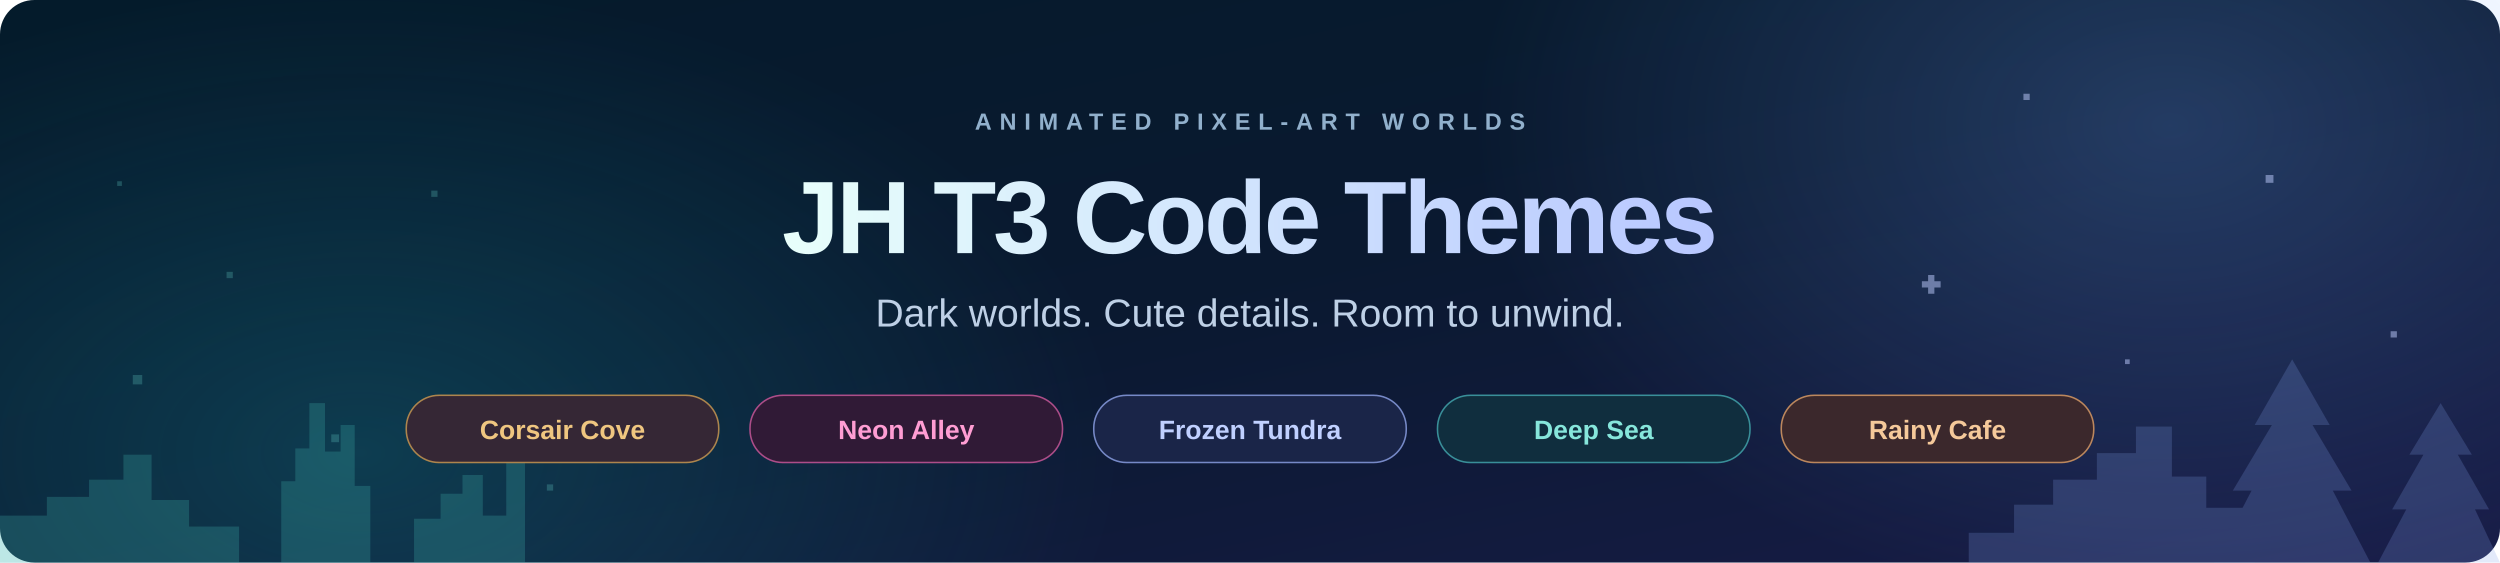
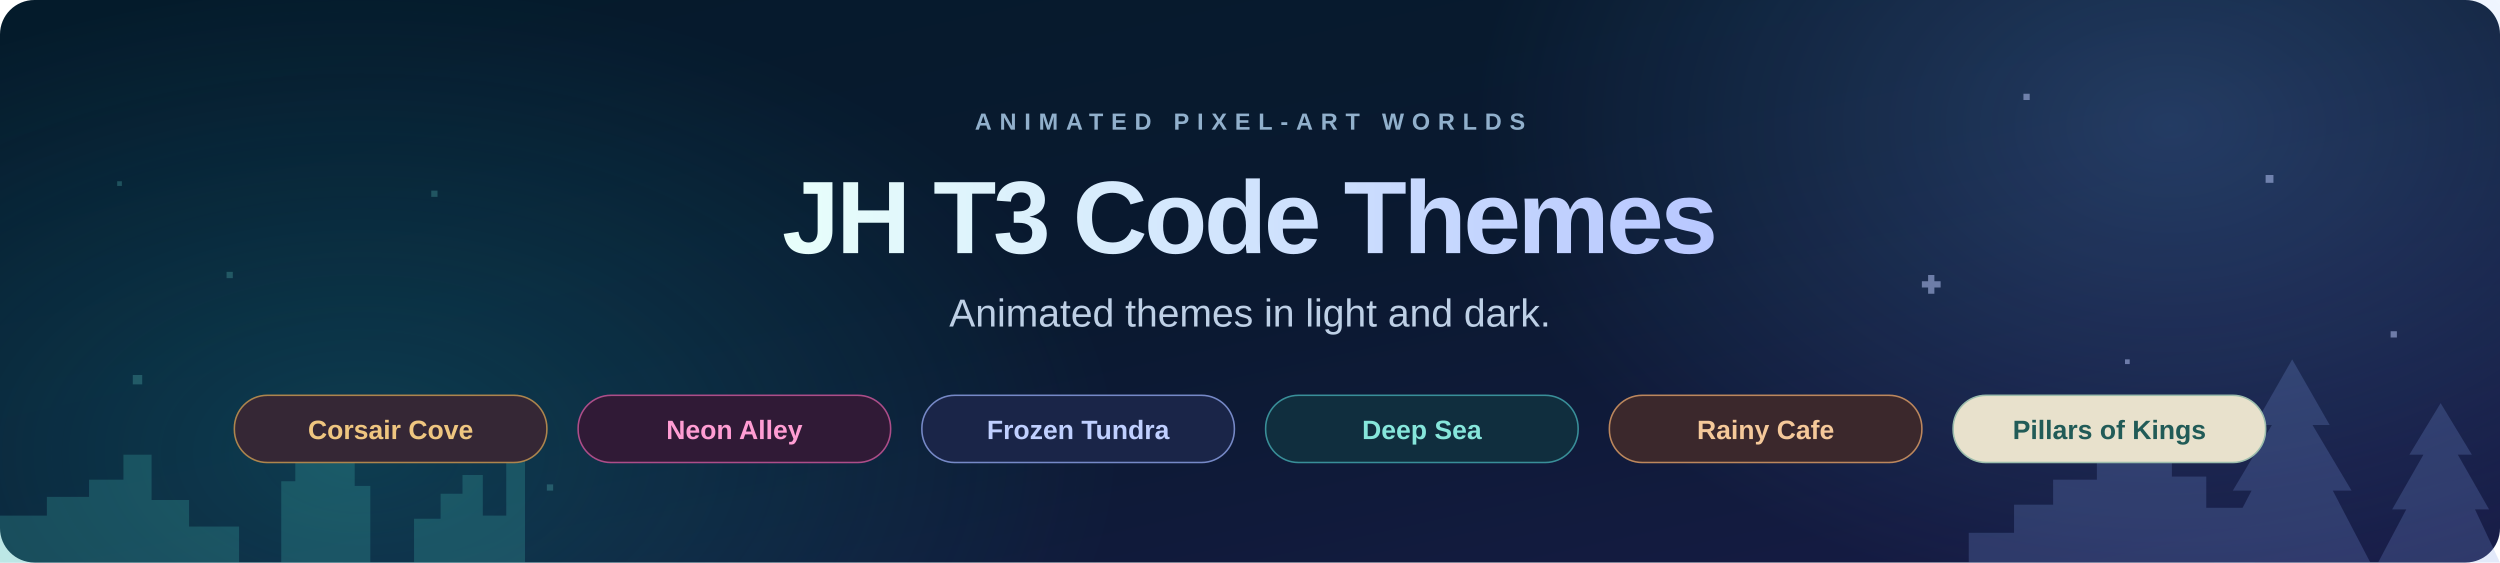
<svg xmlns="http://www.w3.org/2000/svg" width="1600" height="360" viewBox="0 0 1600 360" role="img" aria-labelledby="title desc">
  <defs>
    <linearGradient id="canvas" x2="1" y2="1">
      <stop stop-color="#041b2b" />
      <stop offset=".5" stop-color="#0a1930" />
      <stop offset="1" stop-color="#181c48" />
    </linearGradient>
    <radialGradient id="sea">
      <stop stop-color="#168f9c" stop-opacity=".3" />
      <stop offset="1" stop-color="#168f9c" stop-opacity="0" />
    </radialGradient>
    <radialGradient id="north">
      <stop stop-color="#73a9ff" stop-opacity=".24" />
      <stop offset="1" stop-color="#73a9ff" stop-opacity="0" />
    </radialGradient>
    <linearGradient id="ink">
      <stop stop-color="#e8fffb" />
      <stop offset="1" stop-color="#b8c7ff" />
    </linearGradient>
  </defs>
  <rect width="1600" height="360" rx="22" fill="url(#canvas)" />
  <ellipse cx="230" cy="290" rx="490" ry="300" fill="url(#sea)" />
  <ellipse cx="1390" cy="80" rx="450" ry="310" fill="url(#north)" />
  <g fill="#6bded4" opacity=".24">
    <rect x="85" y="240" width="6" height="6" />
    <rect x="145" y="174" width="4" height="4" />
    <rect x="212" y="278" width="5" height="5" />
    <rect x="276" y="122" width="4" height="4" />
    <rect x="350" y="310" width="4" height="4" />
    <rect x="75" y="116" width="3" height="3" />
  </g>
  <g fill="#c0ceff" opacity=".5">
    <rect x="1295" y="60" width="4" height="4" />
    <rect x="1450" y="112" width="5" height="5" />
    <rect x="1360" y="230" width="3" height="3" />
    <rect x="1530" y="212" width="4" height="4" />
    <path d="M1230 180h4v-4h4v4h4v4h-4v4h-4v-4h-4z" />
  </g>
  <g fill="#49cabf" opacity=".22">
    <path d="M0 330h30v-12h27v-11h22v-16h18v29h24v17h32v23H0z" />
    <path d="M180 360v-52h9v-21h9v-29h10v31h10v-17h9v39h10v49z" />
    <path d="M265 360v-28h17v-16h14v-12h13v26h15v-43h12v73z" />
  </g>
  <g fill="#819ee8" opacity=".22">
    <path d="M1260 360v-19h29v-18h25v-16h28v-17h25v-17h23v32h22v20h31v35z" />
    <path d="M1417 360l24-46h-12l25-42h-11l24-42 24 42h-11l25 42h-12l24 46z" />
    <path d="M1522 360l18-34h-9l20-35h-9l20-33 20 33h-9l20 35h-9l16 34z" />
  </g>
  <g font-family="Segoe UI,Arial,sans-serif" text-anchor="middle">
    <text x="800" y="83" fill="#91b0cc" font-size="15" font-weight="600" letter-spacing="5">ANIMATED PIXEL-ART WORLDS</text>
    <text x="800" y="162" fill="url(#ink)" font-size="66" font-weight="700" letter-spacing="-2">JH T3 Code Themes</text>
-     <text x="800" y="209" fill="#bed0e6" font-size="25">Dark worlds. Cute details. Room to unwind.</text>
-     <rect x="260" y="253" width="200" height="43" rx="21" fill="#352735" stroke="#ad854d" />
-     <text x="360" y="281" fill="#efc680" font-size="17" font-weight="600">Corsair Cove</text>
-     <rect x="480" y="253" width="200" height="43" rx="21" fill="#301a36" stroke="#ad4d89" />
-     <text x="580" y="281" fill="#ff9dd3" font-size="17" font-weight="600">Neon Alley</text>
-     <rect x="700" y="253" width="200" height="43" rx="21" fill="#1a2548" stroke="#7689c7" />
-     <text x="800" y="281" fill="#c0d0ff" font-size="17" font-weight="600">Frozen Tundra</text>
-     <rect x="920" y="253" width="200" height="43" rx="21" fill="#102e3e" stroke="#398f99" />
-     <text x="1020" y="281" fill="#86e6db" font-size="17" font-weight="600">Deep Sea</text>
-     <rect x="1140" y="253" width="200" height="43" rx="21" fill="#3b282c" stroke="#bc875d" />
-     <text x="1240" y="281" fill="#f5c99a" font-size="17" font-weight="600">Rainy Cafe</text>
+     <text x="800" y="209" fill="#bed0e6" font-size="25">Animated themes in light and dark.</text>
+     <rect x="150" y="253" width="200" height="43" rx="21" fill="#352735" stroke="#ad854d" />
+     <text x="250" y="281" fill="#efc680" font-size="17" font-weight="600">Corsair Cove</text>
+     <rect x="370" y="253" width="200" height="43" rx="21" fill="#301a36" stroke="#ad4d89" />
+     <text x="470" y="281" fill="#ff9dd3" font-size="17" font-weight="600">Neon Alley</text>
+     <rect x="590" y="253" width="200" height="43" rx="21" fill="#1a2548" stroke="#7689c7" />
+     <text x="690" y="281" fill="#c0d0ff" font-size="17" font-weight="600">Frozen Tundra</text>
+     <rect x="810" y="253" width="200" height="43" rx="21" fill="#102e3e" stroke="#398f99" />
+     <text x="910" y="281" fill="#86e6db" font-size="17" font-weight="600">Deep Sea</text>
+     <rect x="1030" y="253" width="200" height="43" rx="21" fill="#3b282c" stroke="#bc875d" />
+     <text x="1130" y="281" fill="#f5c99a" font-size="17" font-weight="600">Rainy Cafe</text>
+     <rect x="1250" y="253" width="200" height="43" rx="21" fill="#e8e1cc" stroke="#9cbdac" />
+     <text x="1350" y="281" fill="#215b57" font-size="17" font-weight="600">Pillars of Kings</text>
  </g>
</svg>
